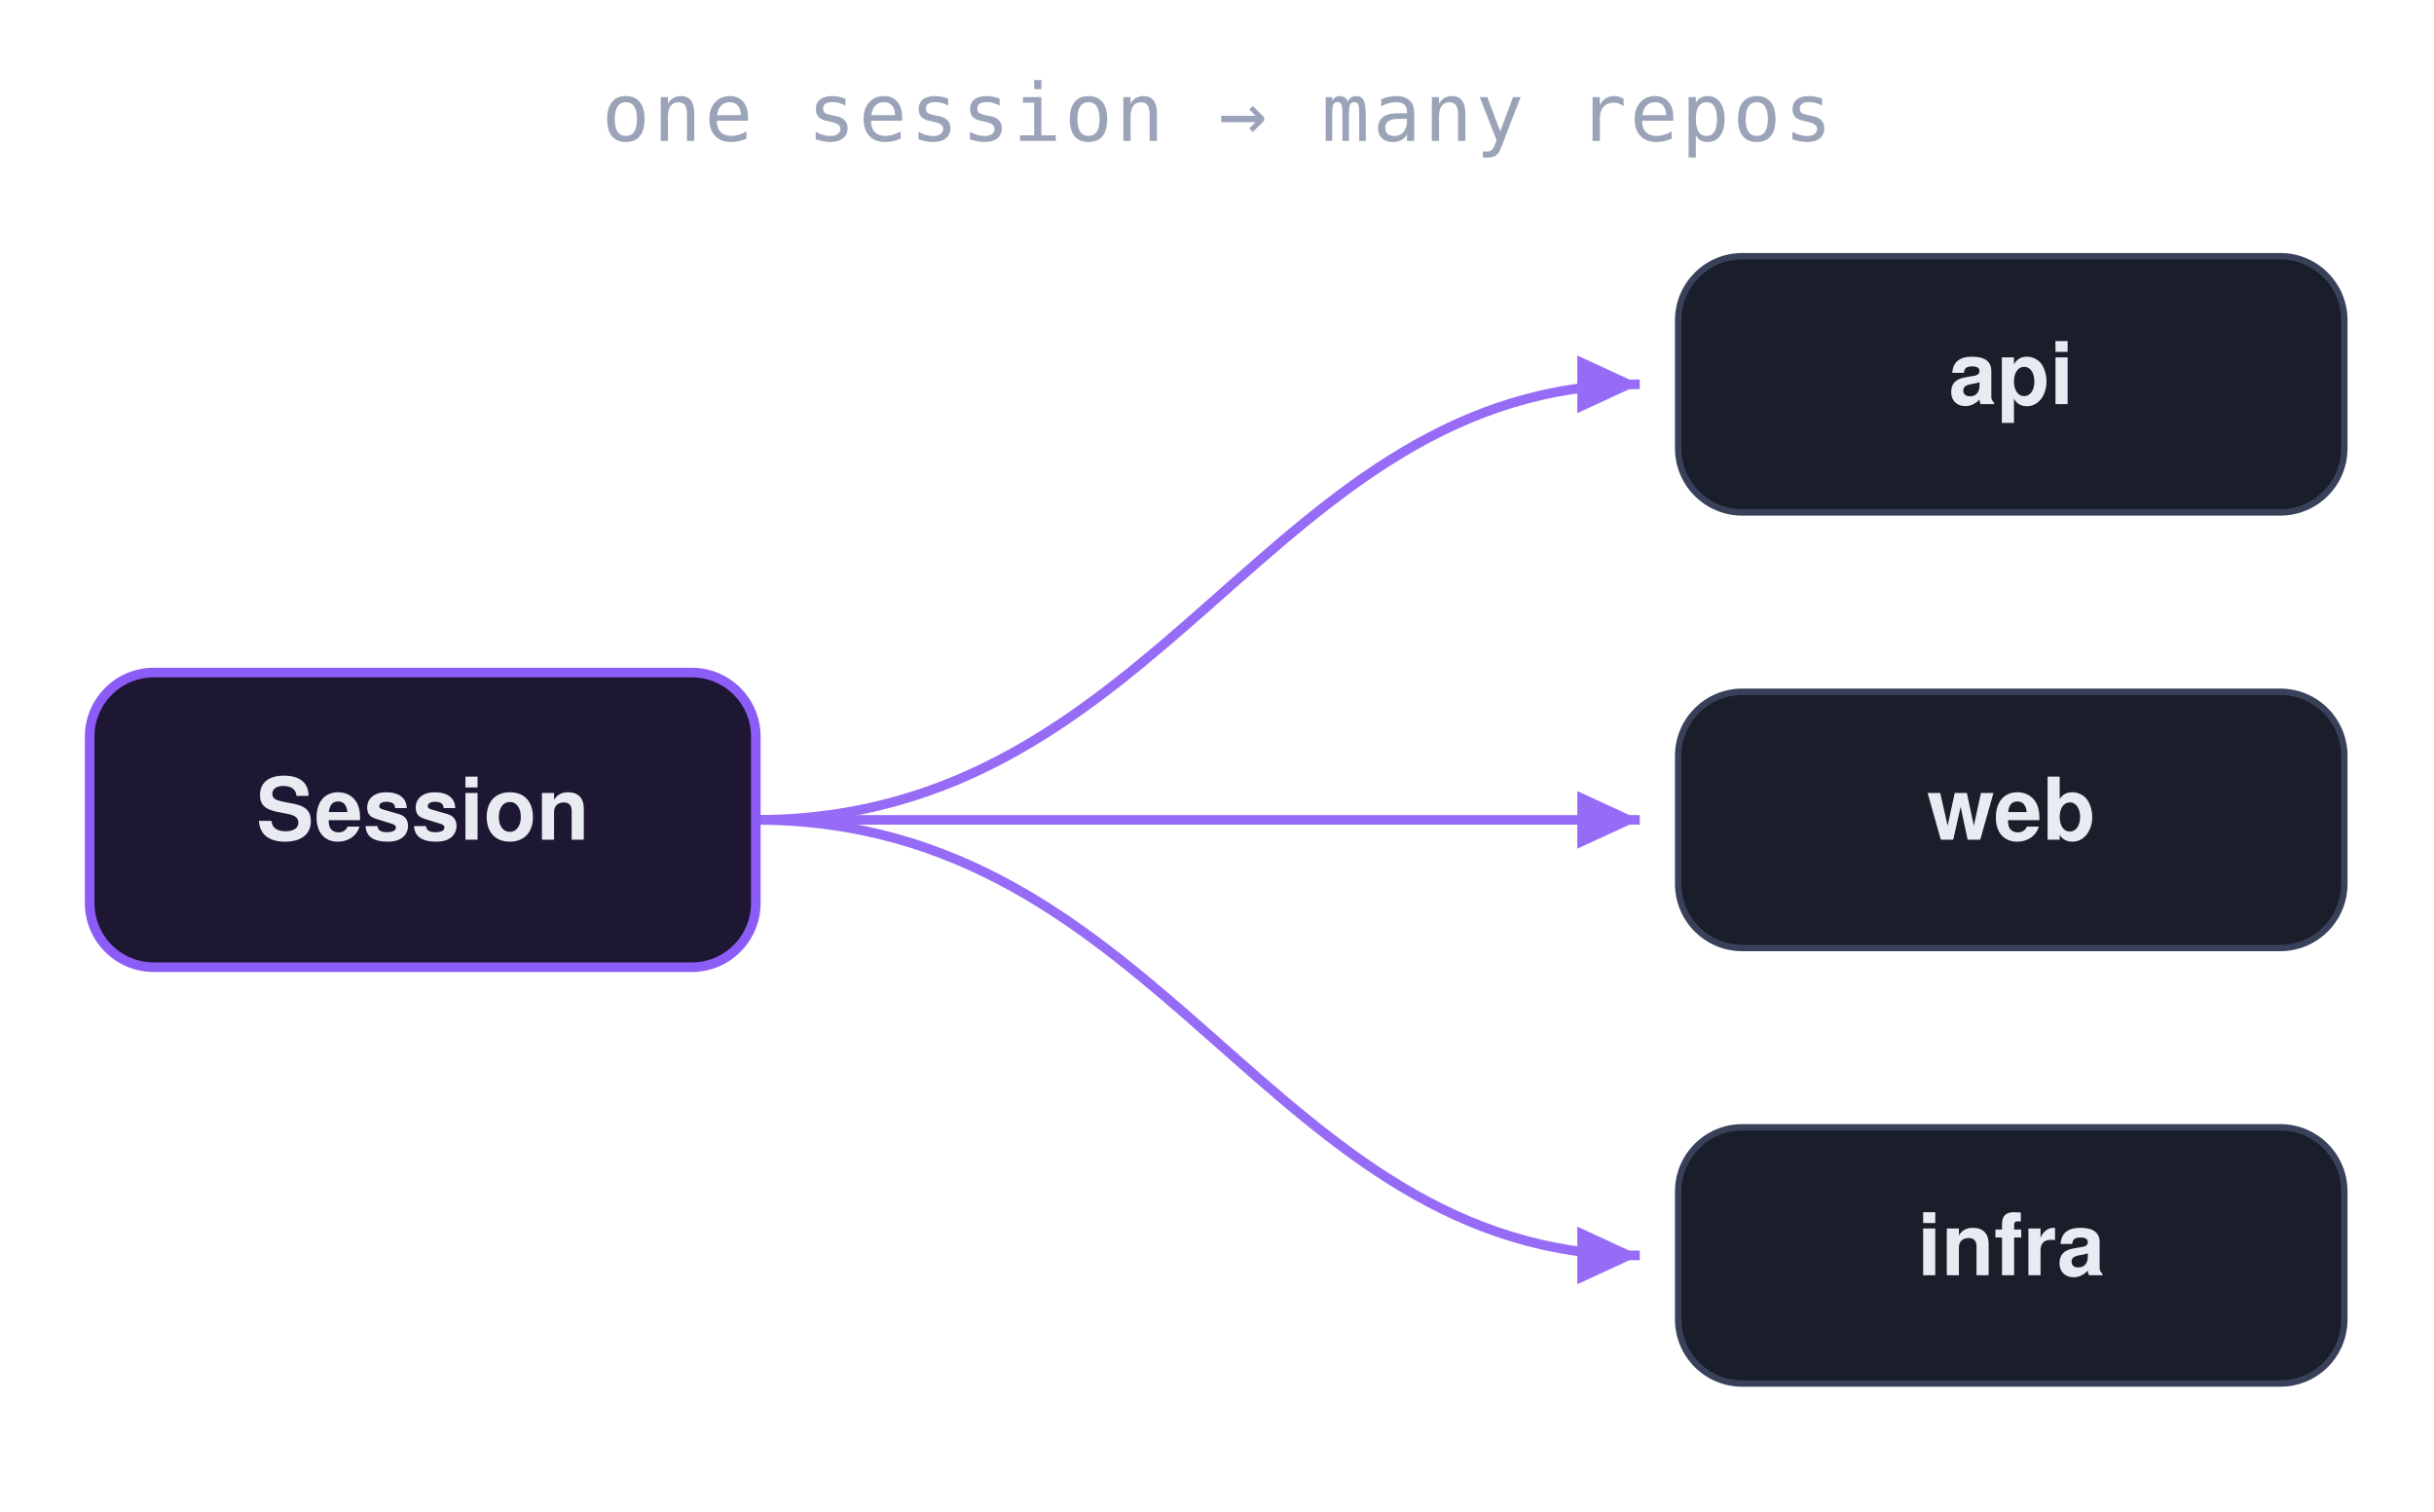
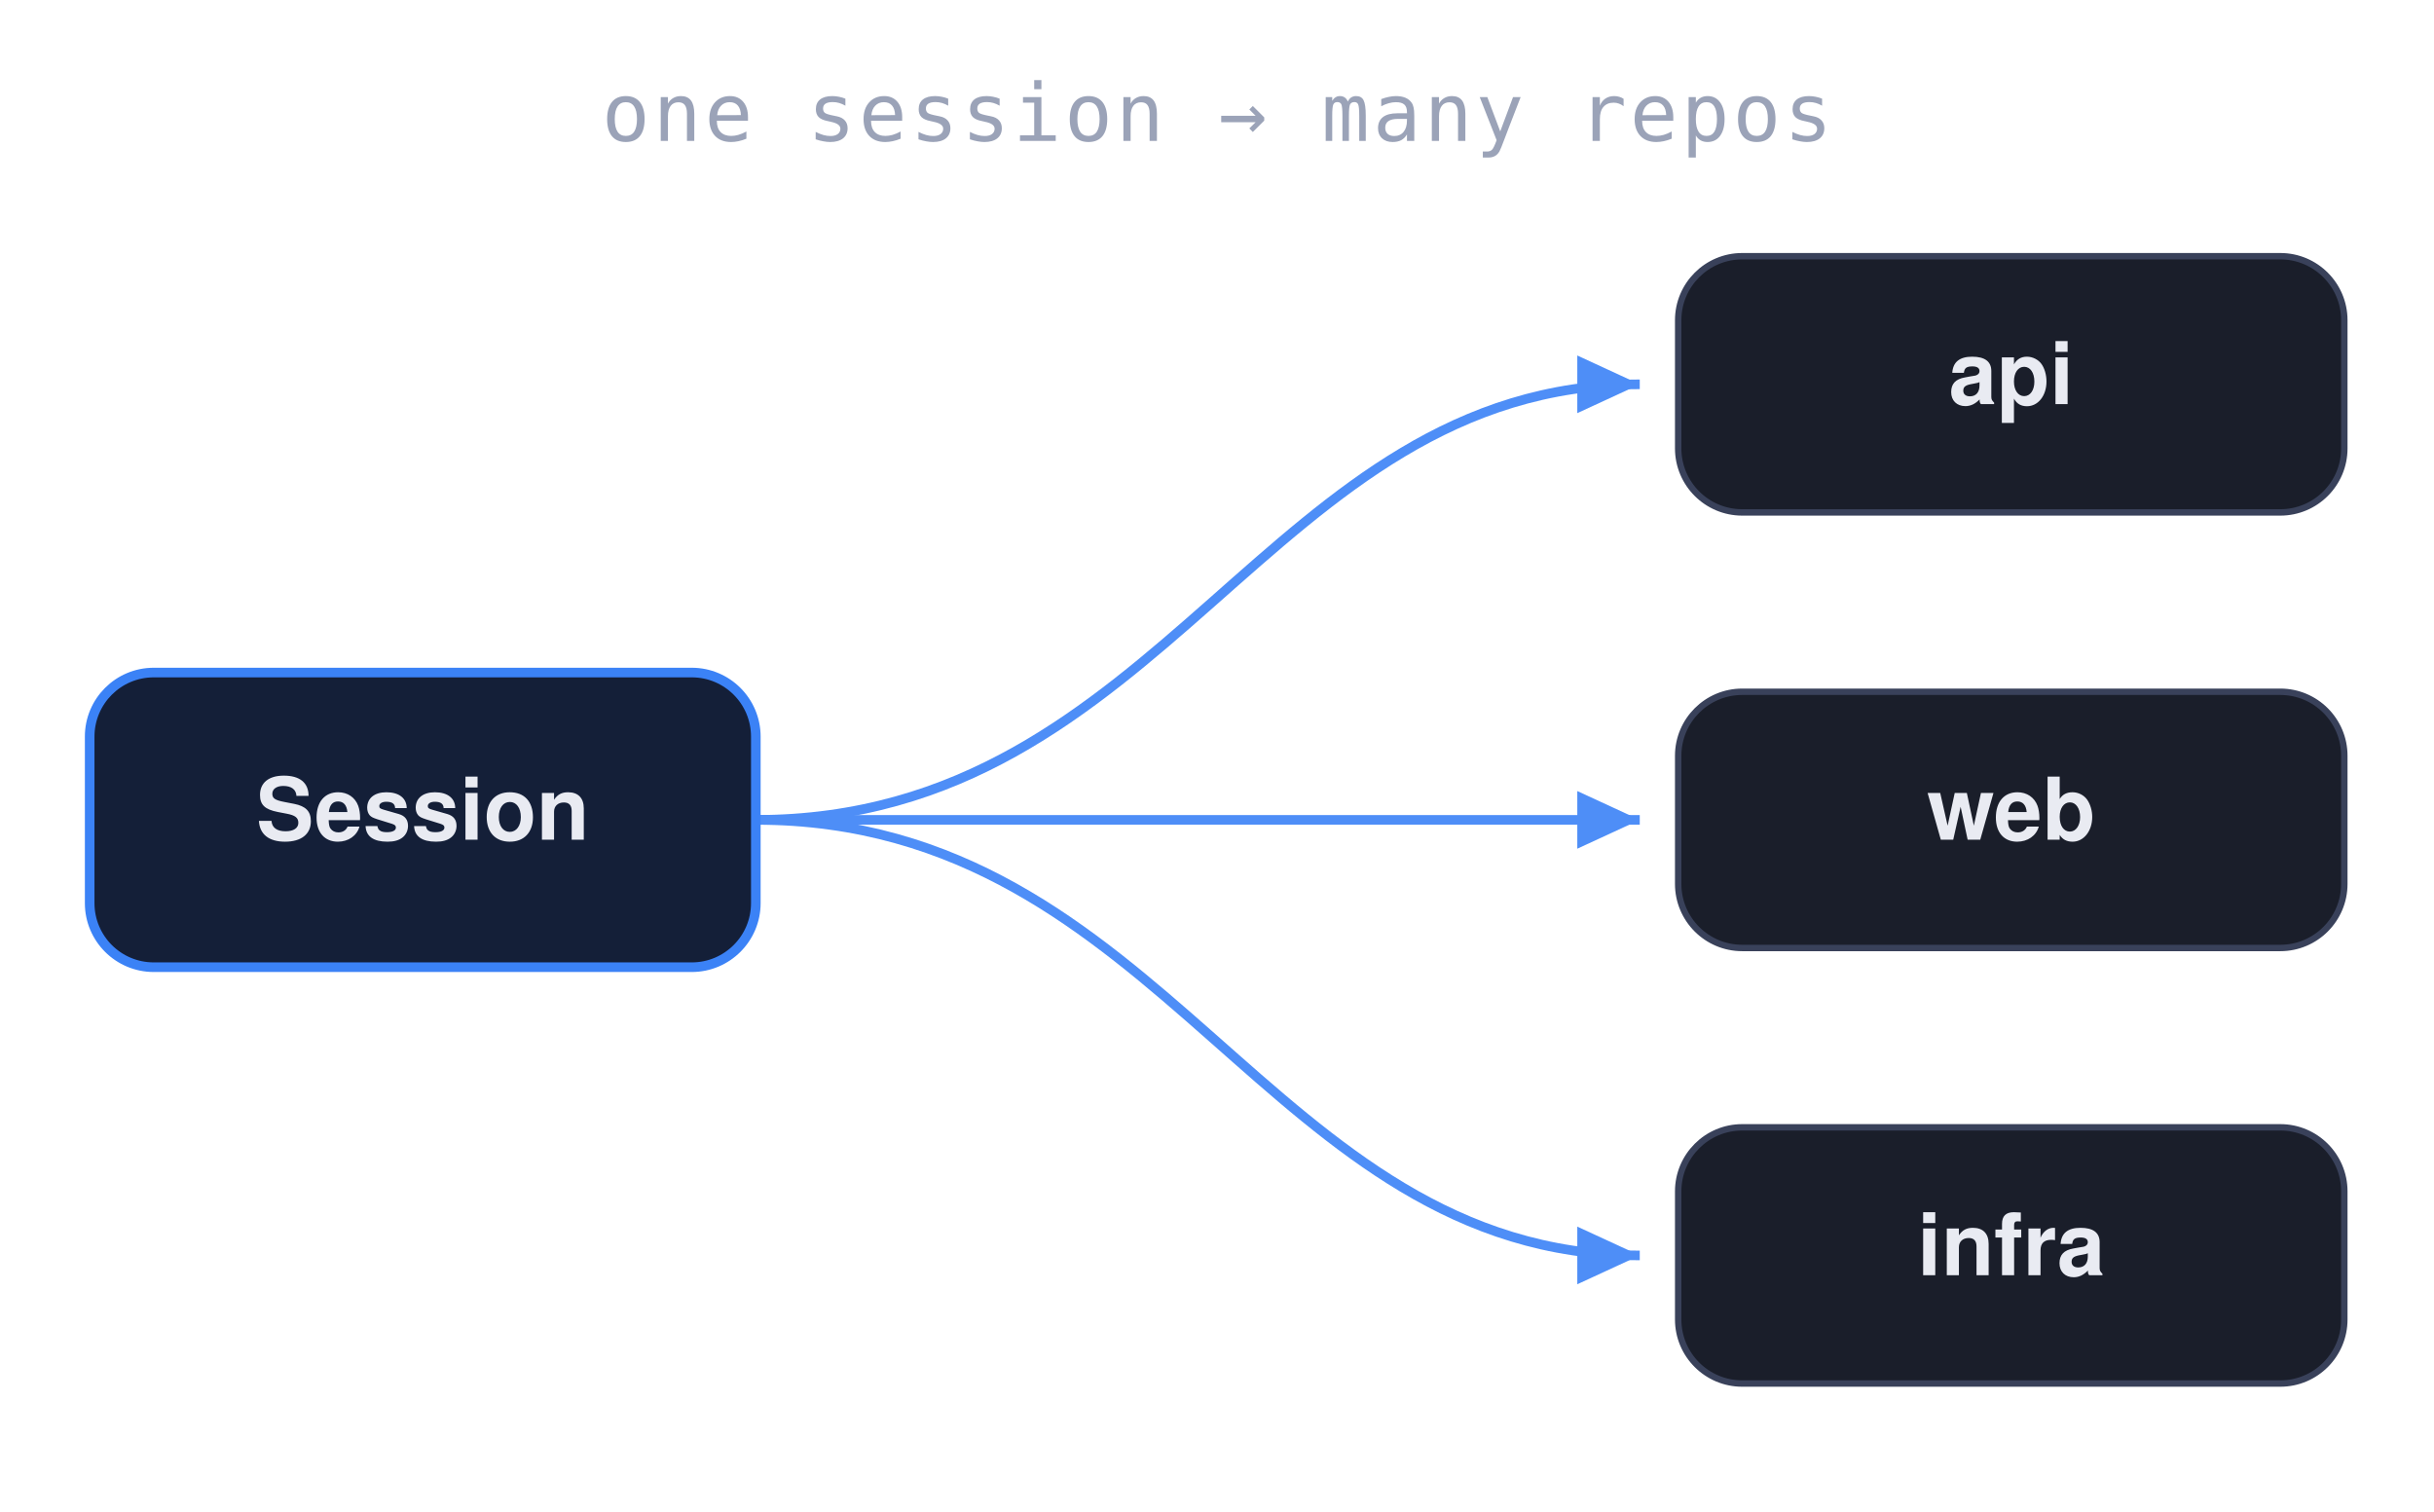
<svg xmlns="http://www.w3.org/2000/svg" viewBox="0 0 380 236" width="380" height="236" role="img" aria-labelledby="t2 d2" font-family="-apple-system, BlinkMacSystemFont, 'Segoe UI', Helvetica, Arial, sans-serif">
  <defs>
    <marker id="arrow2" markerWidth="9" markerHeight="9" refX="6.5" refY="3" orient="auto">
-       <path d="M0,0 L6.5,3 L0,6 Z" fill="#8b5cf6" />
+       <path d="M0,0 L6.5,3 L0,6 Z" fill="#3b82f6" />
    </marker>
  </defs>
  <text x="190" y="22" text-anchor="middle" font-family="'SF Mono','Fira Code',Menlo,Consolas,monospace" font-size="12.5" font-weight="500" letter-spacing="0.04em" fill="#9ba3b8">one session → many repos</text>
-   <g fill="none" stroke="#8b5cf6" stroke-width="1.5" opacity="0.9">
+   <g fill="none" stroke="#3b82f6" stroke-width="1.5" opacity="0.9">
    <path d="M118,128 C 182,128 198,60 256,60" marker-end="url(#arrow2)" />
    <path d="M118,128 L 256,128" marker-end="url(#arrow2)" />
    <path d="M118,128 C 182,128 198,196 256,196" marker-end="url(#arrow2)" />
  </g>
-   <rect x="14" y="105" width="104" height="46" rx="10" fill="#1d1733" stroke="#8b5cf6" stroke-width="1.5" />
+   <rect x="14" y="105" width="104" height="46" rx="10" fill="#141f38" stroke="#3b82f6" stroke-width="1.5" />
  <text x="66" y="128" text-anchor="middle" dominant-baseline="central" font-size="13.5" font-weight="600" fill="#e9ebf2">Session</text>
  <g>
    <rect x="262" y="40" width="104" height="40" rx="10" fill="#1a1e2a" stroke="#39415a" stroke-width="1" />
    <text x="314" y="60" text-anchor="middle" dominant-baseline="central" font-size="13.5" font-weight="600" fill="#e9ebf2">api</text>
    <rect x="262" y="108" width="104" height="40" rx="10" fill="#1a1e2a" stroke="#39415a" stroke-width="1" />
    <text x="314" y="128" text-anchor="middle" dominant-baseline="central" font-size="13.5" font-weight="600" fill="#e9ebf2">web</text>
    <rect x="262" y="176" width="104" height="40" rx="10" fill="#1a1e2a" stroke="#39415a" stroke-width="1" />
    <text x="314" y="196" text-anchor="middle" dominant-baseline="central" font-size="13.5" font-weight="600" fill="#e9ebf2">infra</text>
  </g>
</svg>
